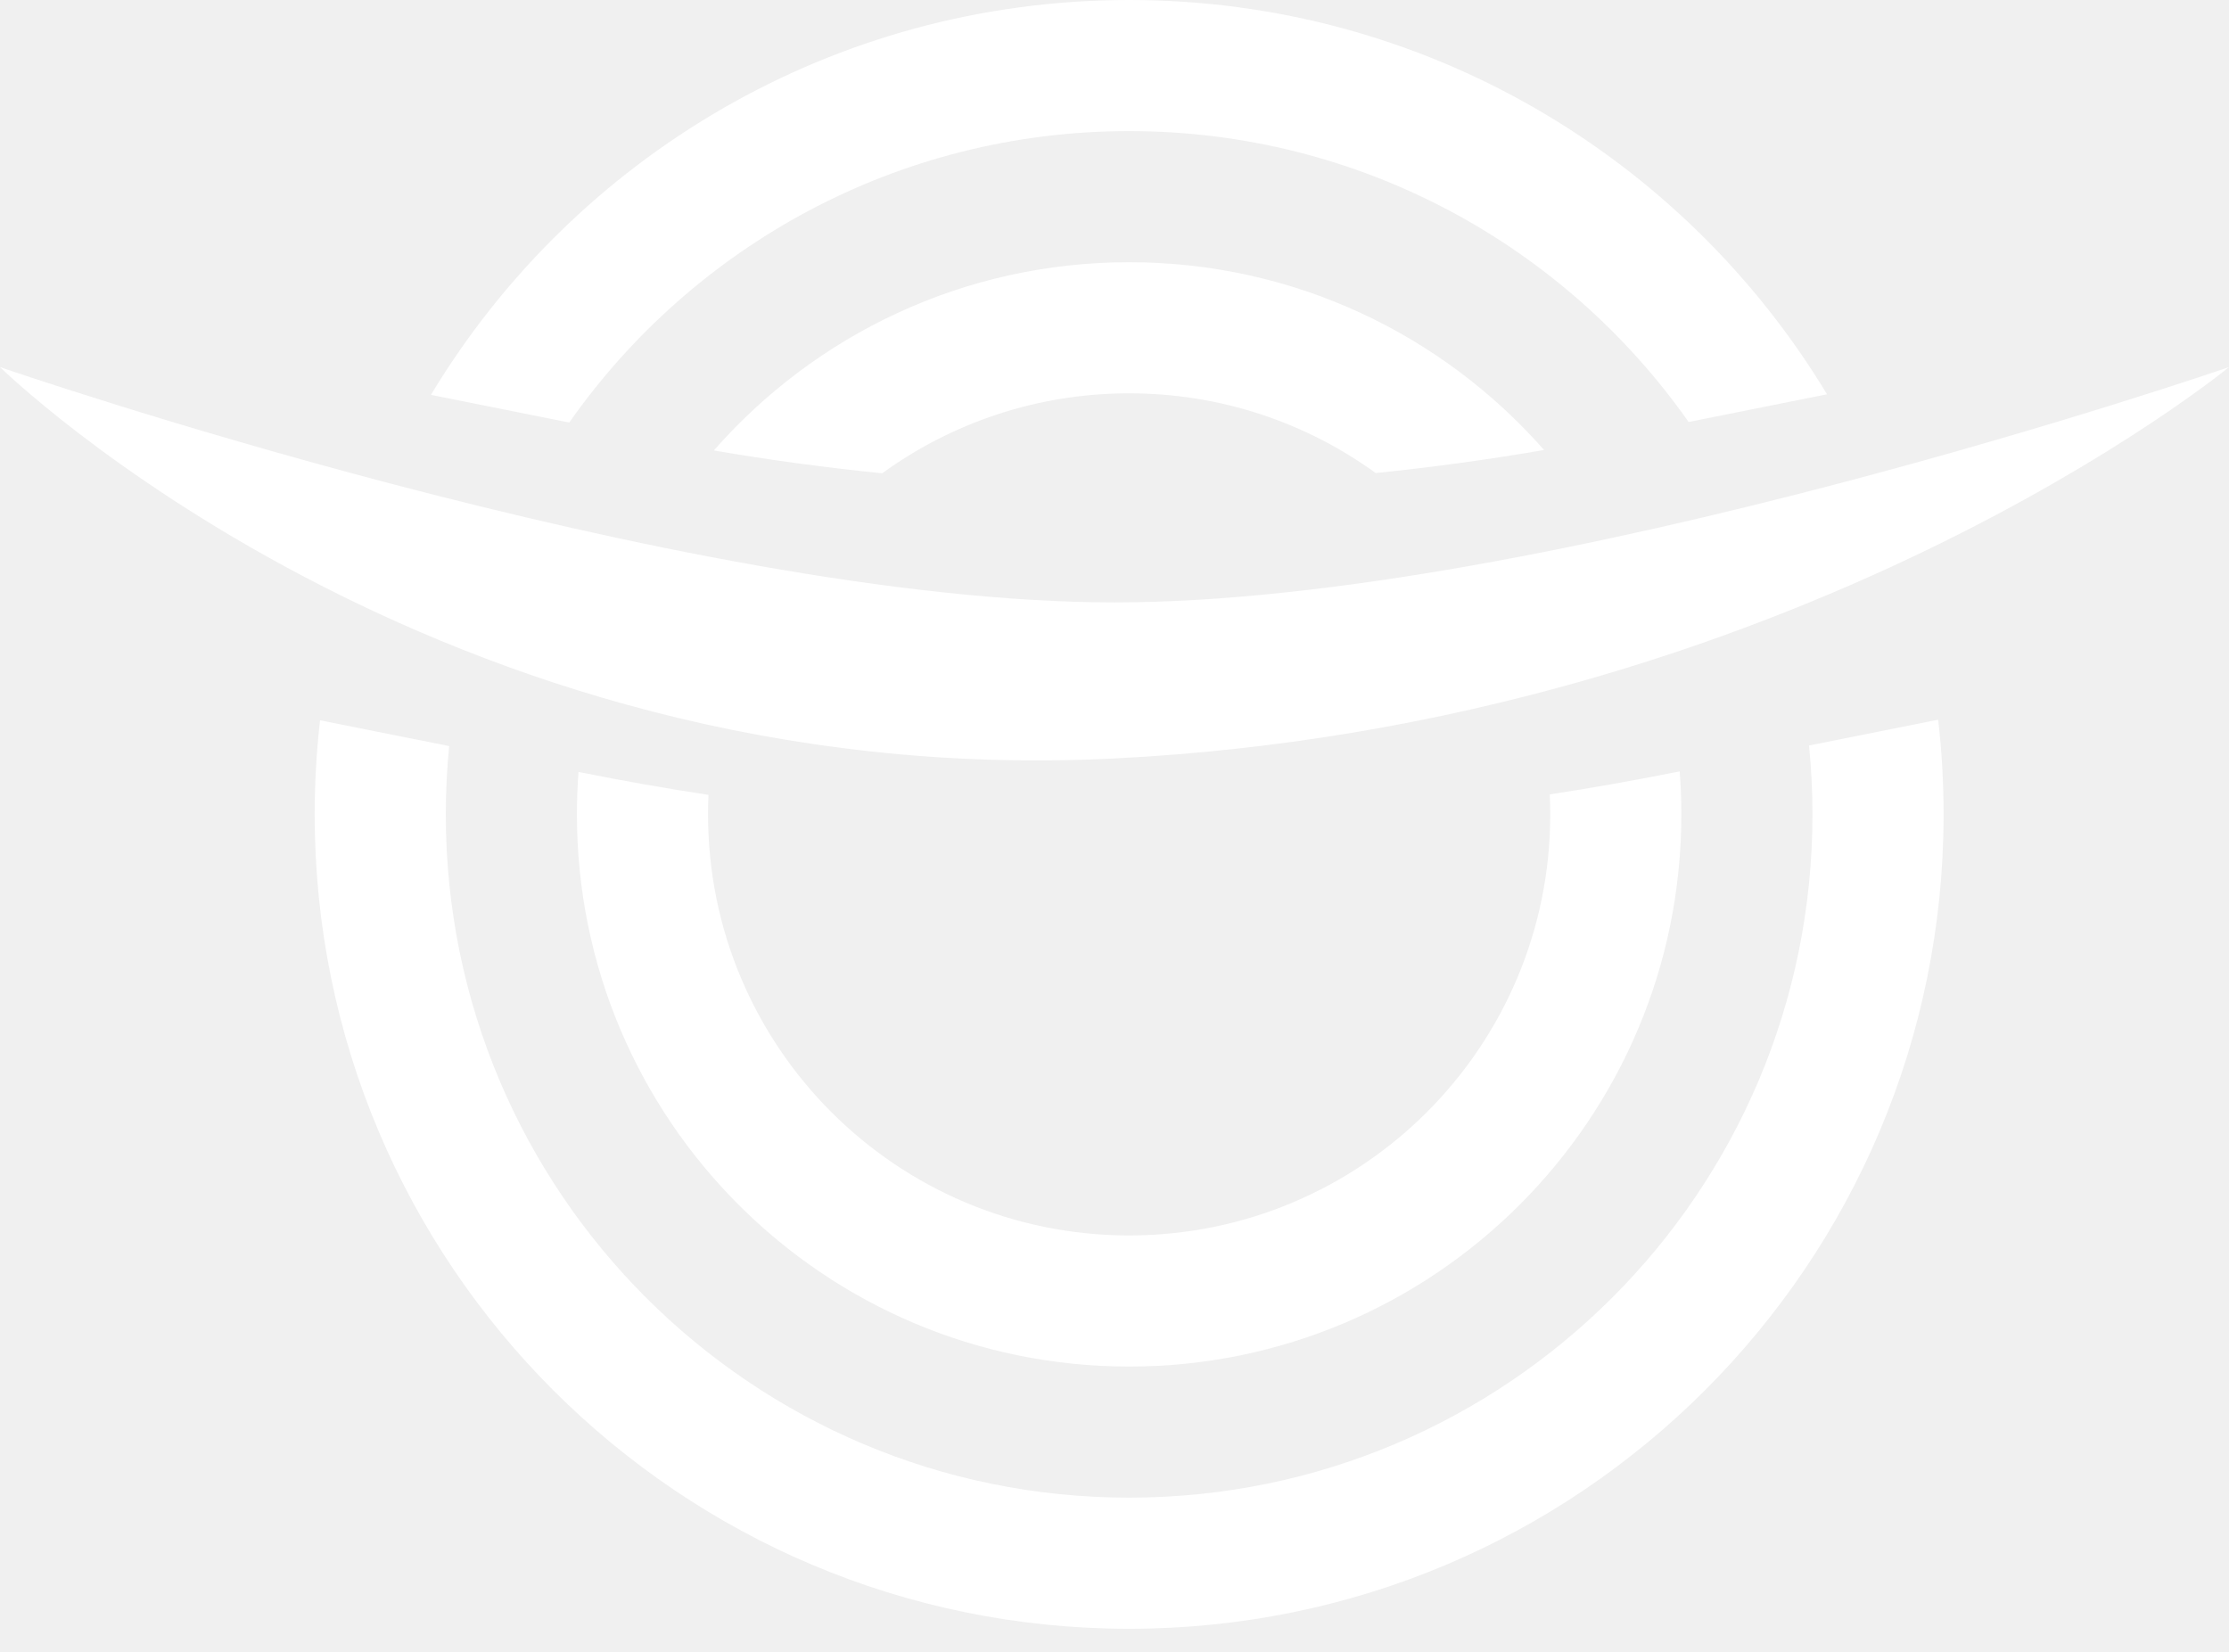
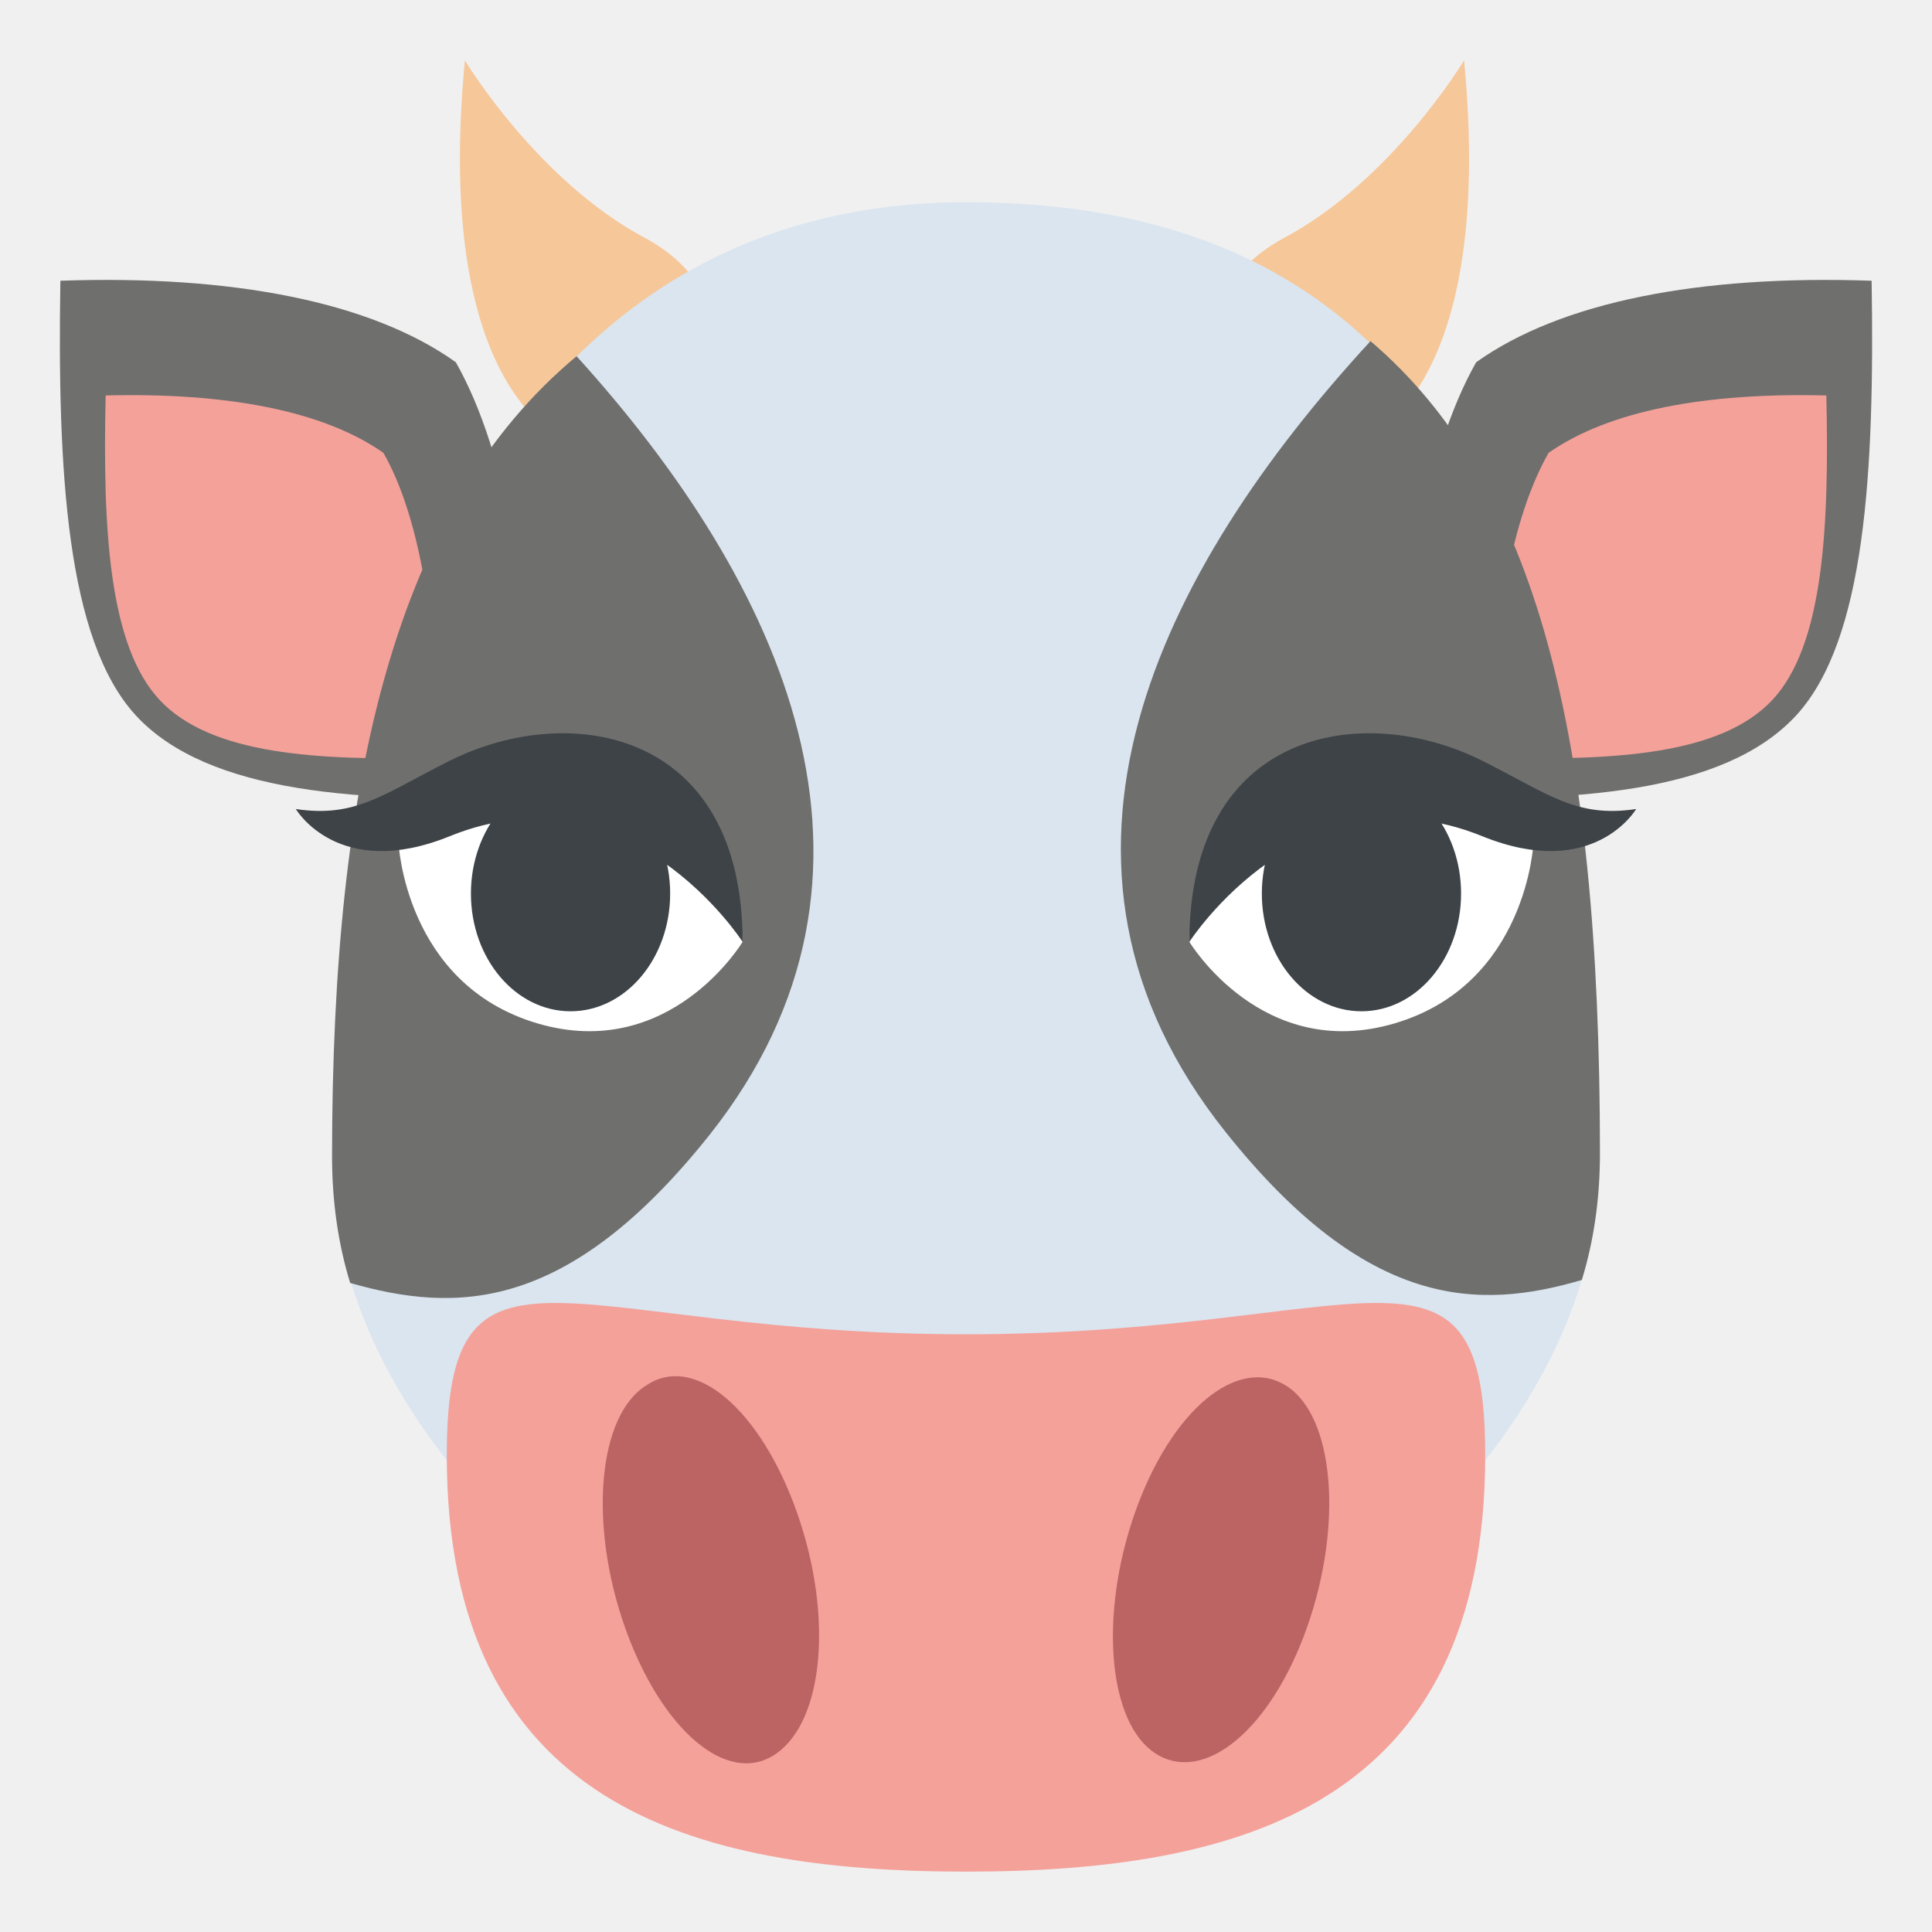
- <svg xmlns="http://www.w3.org/2000/svg" width="85" height="63" viewBox="0 0 85 63" fill="none">
-   <path fill-rule="evenodd" clip-rule="evenodd" d="M27.017 30.314C27.006 30.56 27 30.808 27 31.058C27 39.927 34.189 47.116 43.058 47.116C51.927 47.116 59.116 39.927 59.116 31.058C59.116 30.803 59.11 30.549 59.098 30.296C60.699 30.051 62.295 29.77 63.886 29.451L64.053 29.418C64.095 29.959 64.116 30.506 64.116 31.058C64.116 42.688 54.688 52.116 43.058 52.116C31.428 52.116 22 42.688 22 31.058C22 30.514 22.021 29.975 22.061 29.441L22.114 29.451C23.743 29.777 25.378 30.065 27.017 30.314ZM52.461 18.04C49.818 16.127 46.57 15 43.058 15C39.54 15 36.286 16.131 33.641 18.05C31.494 17.834 29.353 17.544 27.221 17.179C31.081 12.778 36.745 10 43.058 10C49.363 10 55.021 12.771 58.88 17.161C56.749 17.529 54.608 17.821 52.461 18.04ZM68.985 28.432C69.072 29.295 69.116 30.172 69.116 31.058C69.116 45.45 57.45 57.116 43.058 57.116C28.667 57.116 17 45.45 17 31.058C17 30.179 17.044 29.311 17.128 28.454L12.205 27.47C12.07 28.647 12 29.844 12 31.058C12 48.211 25.905 62.116 43.058 62.116C60.211 62.116 74.116 48.211 74.116 31.058C74.116 29.837 74.046 28.632 73.909 27.447L68.985 28.432ZM69.671 15.037L64.393 16.093C59.678 9.384 51.88 5 43.058 5C34.227 5 26.422 9.393 21.709 16.113L16.433 15.058C21.867 6.035 31.758 0 43.058 0C54.35 0 64.234 6.026 69.671 15.037Z" fill="white" />
-   <mask id="path-2-inside-1" fill="white">
-     <path d="M42.5 28.925C16.546 30.231 0 14 0 14C0 14 26 22.974 42.5 22.974C59 22.974 85 14 85 14C85 14 68.454 27.619 42.5 28.925Z" />
-   </mask>
-   <path d="M0 14L5.873 -3.015L-12.605 26.849L0 14ZM42.5 28.925L41.595 10.948L42.5 28.925ZM85 14L96.439 27.898L79.127 -3.015L85 14ZM0 14C-12.605 26.849 -12.6 26.855 -12.595 26.86C-12.593 26.862 -12.587 26.867 -12.584 26.871C-12.576 26.878 -12.569 26.885 -12.56 26.893C-12.544 26.909 -12.527 26.925 -12.509 26.943C-12.473 26.978 -12.432 27.017 -12.387 27.061C-12.297 27.147 -12.189 27.248 -12.064 27.365C-11.814 27.597 -11.495 27.887 -11.107 28.227C-10.333 28.906 -9.282 29.787 -7.966 30.797C-5.346 32.807 -1.615 35.375 3.117 37.872C12.559 42.854 26.401 47.758 43.405 46.903L41.595 10.948C32.645 11.398 25.237 8.839 19.917 6.033C17.268 4.635 15.241 3.227 13.948 2.235C13.307 1.743 12.863 1.366 12.631 1.162C12.515 1.061 12.454 1.004 12.448 0.999C12.446 0.997 12.458 1.008 12.484 1.033C12.497 1.045 12.513 1.061 12.533 1.081C12.544 1.09 12.555 1.101 12.566 1.113C12.572 1.119 12.579 1.125 12.585 1.131C12.588 1.134 12.593 1.139 12.595 1.141C12.6 1.145 12.605 1.15 0 14ZM43.405 46.903C59.328 46.101 72.316 41.53 81.317 37.178C85.834 34.995 89.418 32.833 91.955 31.151C93.227 30.308 94.245 29.579 94.995 29.02C95.37 28.741 95.679 28.503 95.92 28.314C96.041 28.219 96.144 28.137 96.231 28.067C96.274 28.032 96.313 28 96.348 27.972C96.365 27.958 96.382 27.945 96.397 27.932C96.404 27.926 96.412 27.92 96.419 27.914C96.422 27.911 96.428 27.907 96.429 27.906C96.434 27.902 96.439 27.898 85 14C73.561 0.102 73.566 0.099 73.57 0.095C73.572 0.093 73.576 0.089 73.579 0.087C73.586 0.082 73.591 0.077 73.597 0.073C73.608 0.063 73.618 0.055 73.628 0.047C73.647 0.032 73.661 0.02 73.673 0.011C73.695 -0.007 73.703 -0.013 73.696 -0.007C73.682 0.004 73.61 0.06 73.482 0.155C73.226 0.346 72.748 0.692 72.063 1.146C70.687 2.058 68.513 3.383 65.648 4.767C59.889 7.552 51.627 10.443 41.595 10.948L43.405 46.903ZM85 14C79.127 -3.015 79.129 -3.016 79.13 -3.016C79.131 -3.016 79.132 -3.017 79.133 -3.017C79.134 -3.017 79.135 -3.018 79.136 -3.018C79.137 -3.018 79.137 -3.018 79.135 -3.018C79.131 -3.016 79.121 -3.013 79.106 -3.008C79.074 -2.997 79.019 -2.978 78.94 -2.952C78.784 -2.899 78.537 -2.816 78.207 -2.707C77.547 -2.489 76.561 -2.169 75.317 -1.78C72.818 -1 69.327 0.039 65.375 1.075C57.005 3.268 48.283 4.974 42.5 4.974V40.974C53.217 40.974 65.745 38.193 74.5 35.899C79.111 34.691 83.151 33.487 86.043 32.585C87.494 32.132 88.668 31.751 89.494 31.478C89.908 31.341 90.235 31.232 90.468 31.153C90.584 31.114 90.677 31.082 90.744 31.059C90.778 31.047 90.806 31.038 90.828 31.031C90.838 31.027 90.847 31.024 90.855 31.021C90.859 31.02 90.862 31.019 90.865 31.018C90.867 31.017 90.868 31.017 90.869 31.016C90.871 31.016 90.873 31.015 85 14ZM42.5 4.974C36.717 4.974 27.995 3.268 19.625 1.075C15.673 0.039 12.182 -1 9.684 -1.78C8.439 -2.169 7.453 -2.489 6.793 -2.707C6.463 -2.816 6.216 -2.899 6.06 -2.952C5.981 -2.978 5.926 -2.997 5.895 -3.008C5.879 -3.013 5.869 -3.016 5.865 -3.018C5.863 -3.018 5.863 -3.018 5.864 -3.018C5.865 -3.018 5.866 -3.017 5.867 -3.017C5.868 -3.017 5.869 -3.016 5.87 -3.016C5.871 -3.016 5.873 -3.015 0 14C-5.873 31.015 -5.871 31.016 -5.869 31.016C-5.868 31.017 -5.866 31.017 -5.865 31.018C-5.862 31.019 -5.859 31.02 -5.855 31.021C-5.847 31.024 -5.838 31.027 -5.827 31.031C-5.806 31.038 -5.778 31.047 -5.744 31.059C-5.676 31.082 -5.584 31.114 -5.468 31.153C-5.235 31.232 -4.908 31.341 -4.494 31.478C-3.668 31.751 -2.494 32.132 -1.043 32.585C1.849 33.487 5.889 34.691 10.5 35.899C19.255 38.193 31.783 40.974 42.5 40.974V4.974Z" fill="white" mask="url(#path-2-inside-1)" />
+ <svg xmlns="http://www.w3.org/2000/svg" width="800px" height="800px" viewBox="0 0 64 64" aria-hidden="true" role="img" class="iconify iconify--emojione" preserveAspectRatio="xMidYMid meet">
+   <g fill="#f6c799">
+     <path d="M21.4 7.9c-3.6-1.9-6-5.9-6-5.9c-1 10.5 2.8 13.1 5 13.1c2.9.1 5.2-4.9 1-7.2">
+ 
+ </path>
+     <path d="M42.5 7.9c3.6-1.9 6-5.9 6-5.9c1 10.5-2.8 13.1-5 13.1c-2.9.1-5.2-4.9-1-7.2">
+ 
+ </path>
+   </g>
+   <path d="M62 9.3c-5.7-.2-10.3.7-13.1 2.7c-1.7 3-2.6 8.1-2.5 14.4c5.7.2 10.7-.1 13.1-2.7c2.3-2.5 2.6-8.1 2.5-14.4" fill="#6f6f6d">
+ 
+ </path>
+   <path d="M60.5 13.1c-4-.1-7.2.5-9.2 1.9c-1.2 2.1-1.9 5.7-1.8 10.1c4 .1 7.5-.1 9.2-1.9c1.7-1.8 1.9-5.7 1.8-10.1" fill="#f4a19a">
+ 
+ </path>
+   <path d="M2 9.3c5.7-.2 10.3.7 13.1 2.7c1.7 3 2.6 8.1 2.5 14.4c-5.6.2-10.7-.1-13.1-2.7C2.2 21.2 1.9 15.6 2 9.3" fill="#6f6f6d">
+ 
+ </path>
+   <path d="M3.5 13.1c4-.1 7.2.5 9.2 1.9c1.2 2.1 1.8 5.7 1.8 10.1c-4 .1-7.5-.1-9.2-1.9c-1.7-1.8-1.9-5.7-1.8-10.1" fill="#f4a19a">
+ 
+ </path>
+   <path d="M53 38.3c0 14.1-21 22-21 22s-21-7.9-21-22c0-20.8 8.2-31.6 21-31.6s21 7.7 21 31.6" fill="#dae5ef">
+ 
+ </path>
+   <g fill="#6f6f6d">
+     <path d="M45.4 11.3c-7 7.6-11.9 17.3-4.8 26.2c4.7 5.9 8.4 5.9 11.8 4.9c.4-1.3.6-2.7.6-4.2c0-13.9-2.1-22.2-7.6-26.9">
+ 
+ </path>
+     <path d="M23.5 37.6c6.9-8.7 2.4-18.3-4.4-25.8c-6 5-8.1 14-8.1 26.5c0 1.5.2 2.9.6 4.2c3.5 1 7.2 1 11.9-4.9">
+ 
+ </path>
+   </g>
+   <path d="M39.4 31.2s2.4 4 6.8 2.7c4.4-1.3 4.6-6 4.6-6s-2.4-4-6.8-2.7c-4.4 1.3-4.6 6-4.6 6" fill="#ffffff">
+ 
+ </path>
+   <g fill="#3e4347">
+     <ellipse cx="45.1" cy="29.6" rx="3.3" ry="3.9">
+ 
+ </ellipse>
+     <path d="M39.4 31.2s3.8-5.9 9.7-3.5c3.7 1.5 5.1-.9 5.1-.9c-2 .3-2.9-.5-5.1-1.6c-4-2-9.7-1-9.7 6">
+ 
+ </path>
+   </g>
+   <path d="M24.6 31.2s-2.4 4-6.8 2.7c-4.4-1.3-4.6-6-4.6-6s2.4-4 6.8-2.7c4.4 1.3 4.6 6 4.6 6" fill="#ffffff">
+ 
+ </path>
+   <g fill="#3e4347">
+     <ellipse cx="18.9" cy="29.6" rx="3.3" ry="3.9">
+ 
+ </ellipse>
+     <path d="M24.6 31.2s-3.8-5.9-9.7-3.5c-3.7 1.5-5.1-.9-5.1-.9c2 .3 2.9-.5 5.1-1.6c4-2 9.7-1 9.7 6">
+ 
+ </path>
+   </g>
+   <path d="M14.8 48.2c0-8.1 4-4 17.2-4s17.2-4.1 17.2 4C49.2 59.8 41.1 62 32 62s-17.2-2.2-17.2-13.8z" fill="#f4a19a">
+ 
+ </path>
+   <g fill="#bc6464">
+     <path d="M26.4 50.1c-1.2-3.4-3.4-5.3-5-4.2c-1.6 1-1.9 4.6-.7 8c1.2 3.4 3.4 5.3 5 4.2s1.9-4.6.7-8">
+ 
+ </path>
+     <path d="M42.6 45.9c-1.6-1-3.8.8-5 4.2c-1.2 3.4-.9 7 .7 8s3.8-.8 5-4.2c1.2-3.4.9-7-.7-8">
+ 
+ </path>
+   </g>
</svg>
